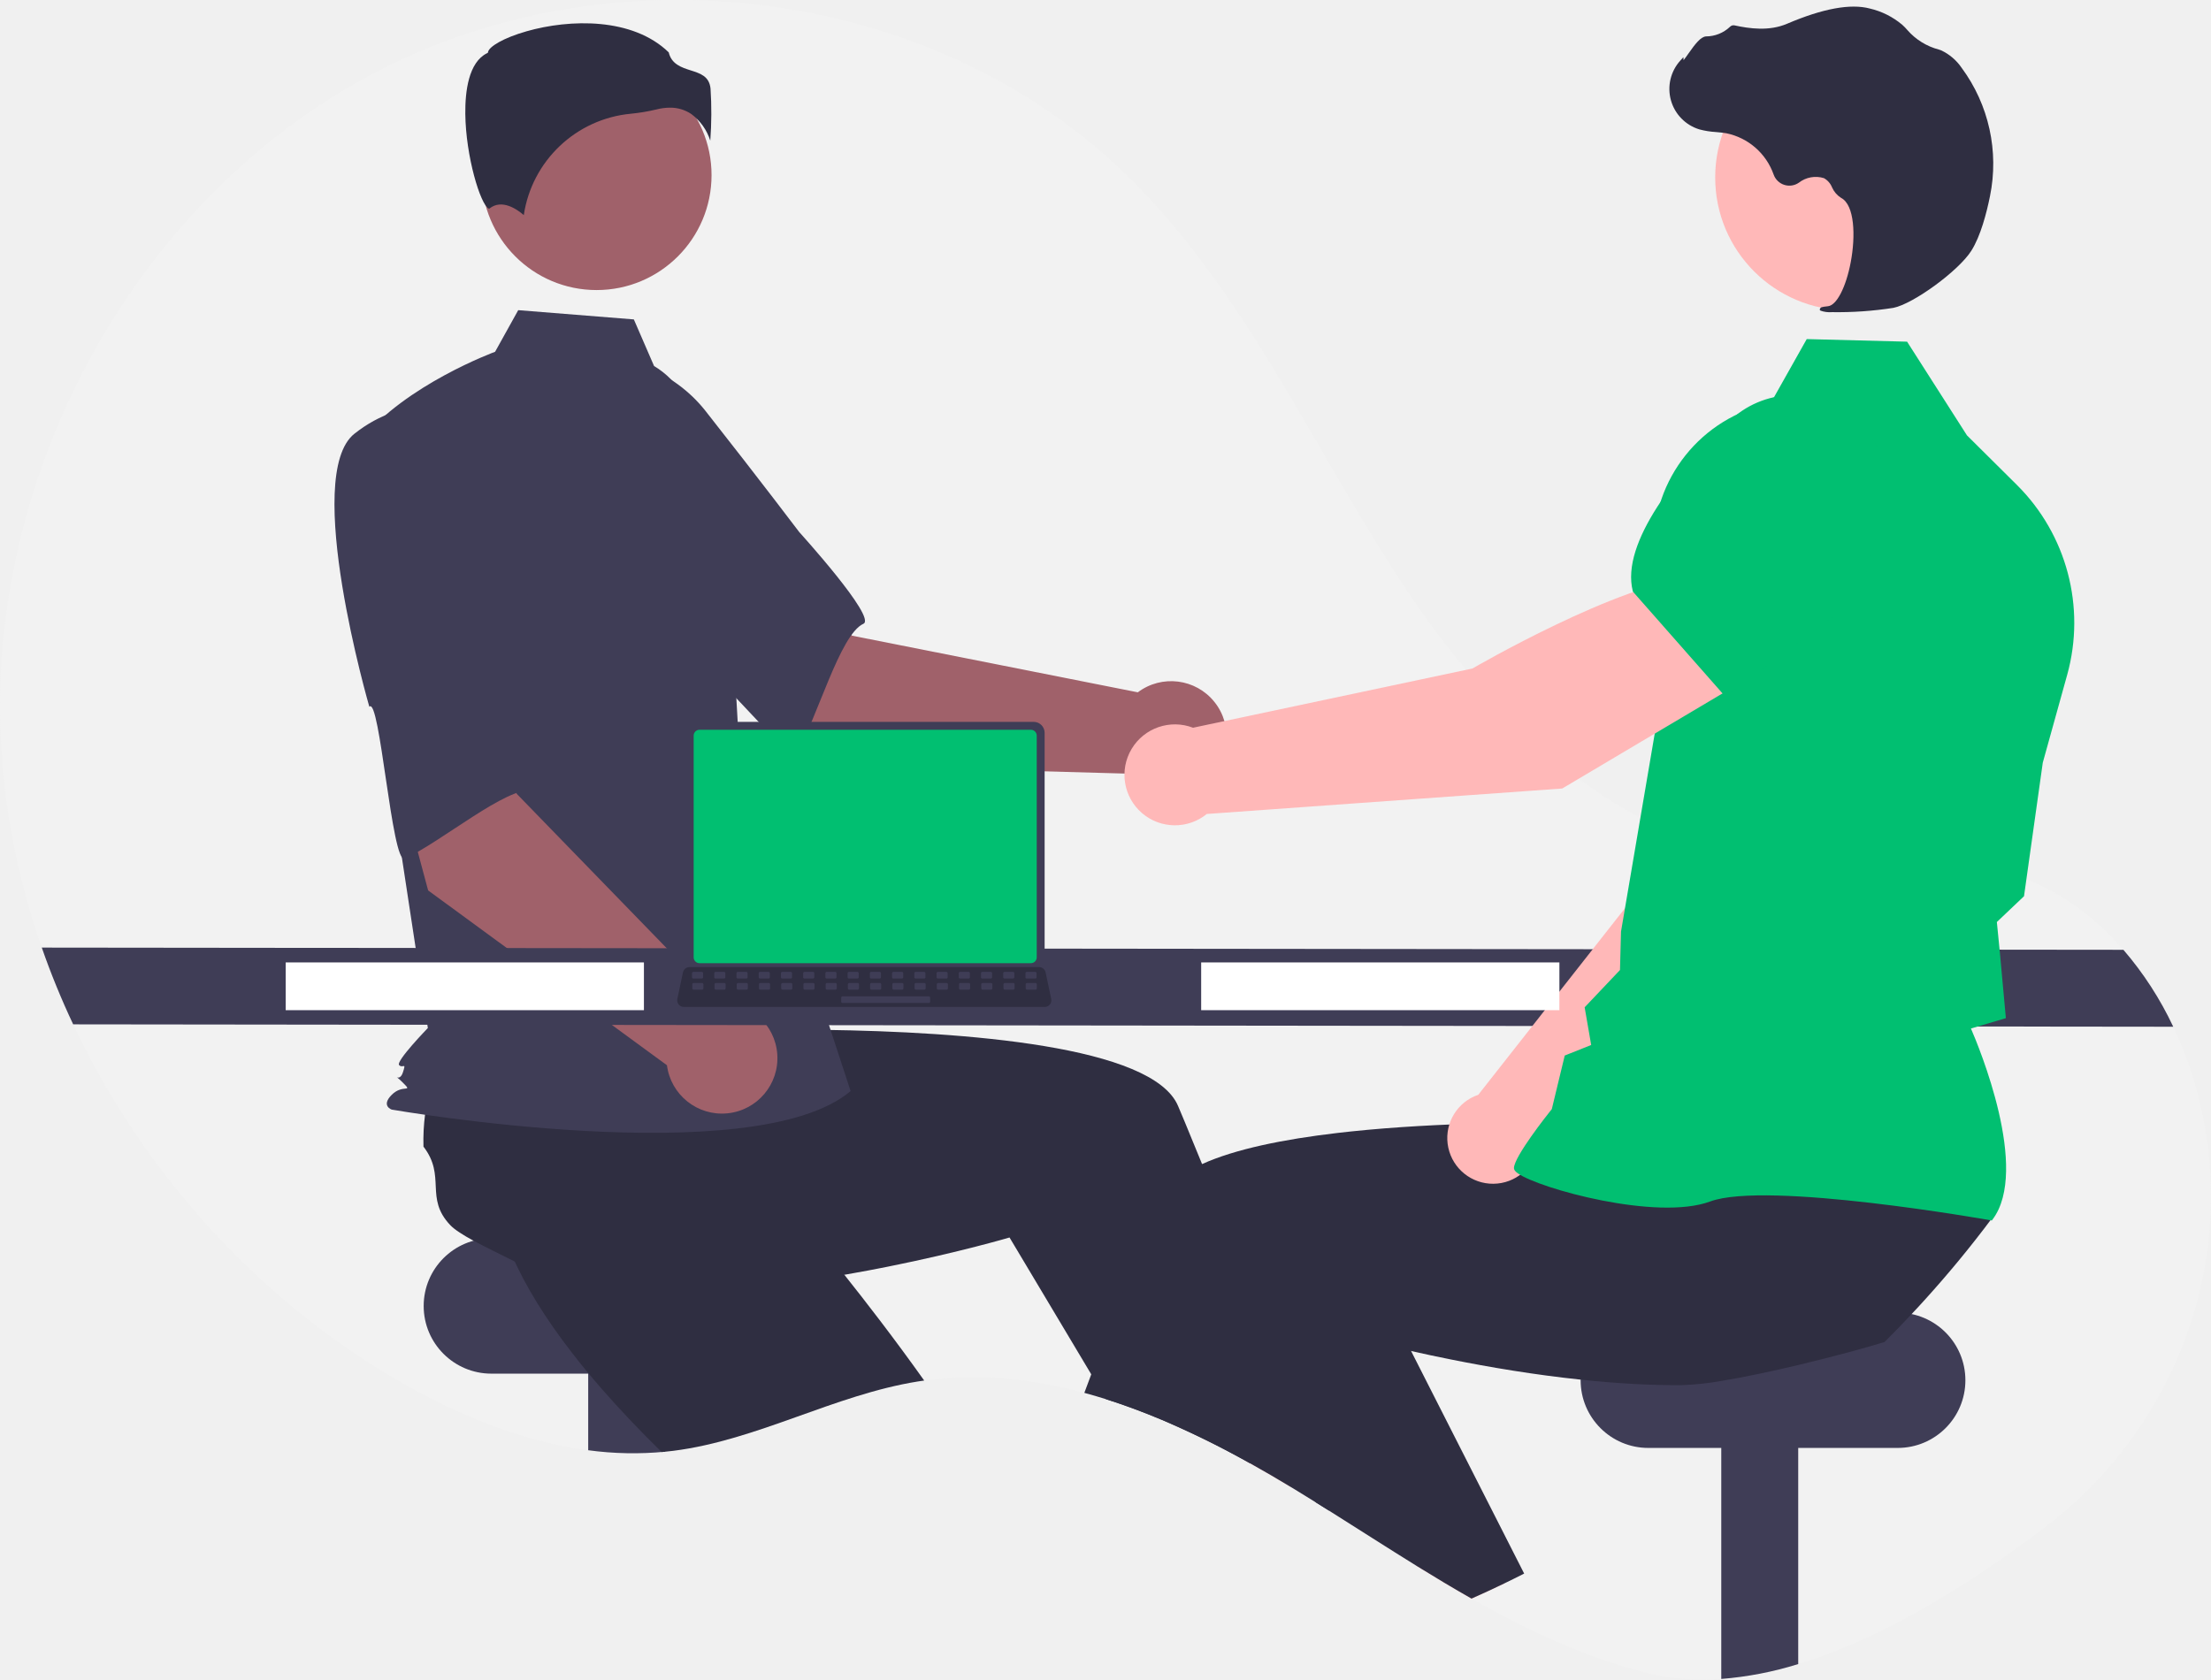
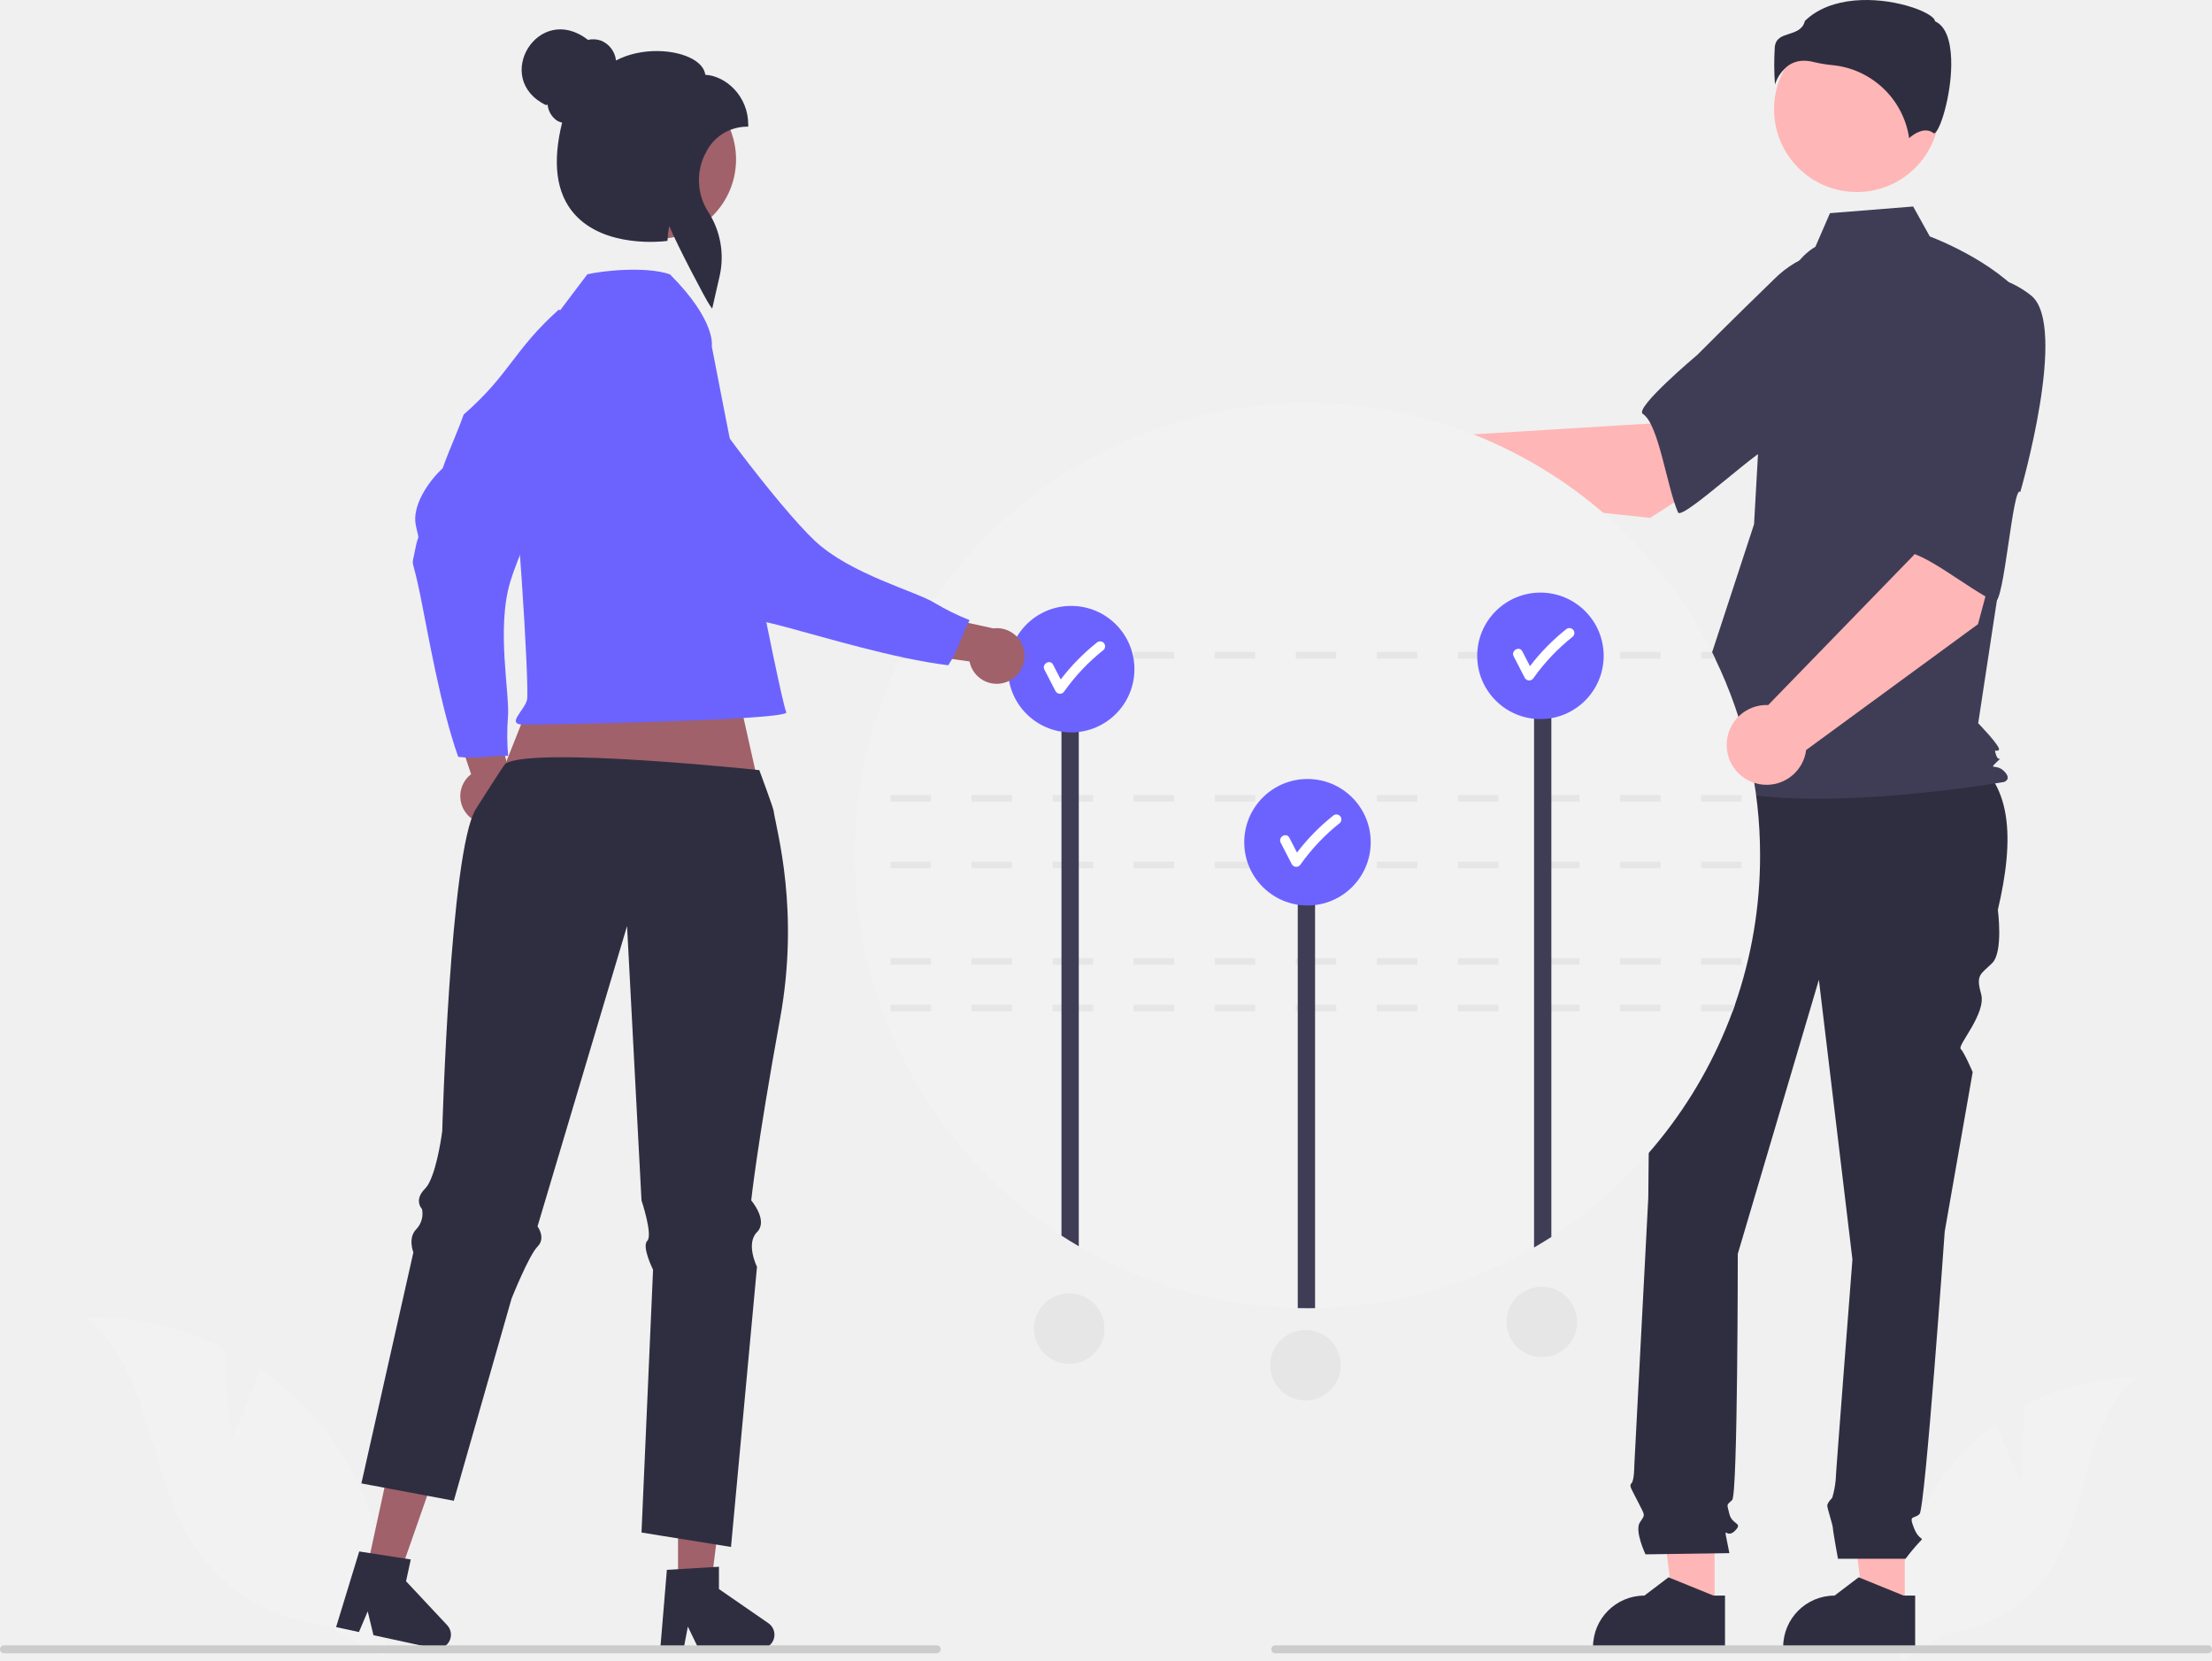
- <svg xmlns="http://www.w3.org/2000/svg" data-name="Layer 1" width="833.222" height="633.11" viewBox="0 0 833.222 633.11">
-   <path d="M954.314,708.907c-27.3,20.79-60.56,41.85-93.26,51.78a132.151,132.151,0,0,1-29,5.61,87.682,87.682,0,0,1-27.45-2.13c-23.6-5.87-45.49-16.15-66.67-28.16-6.92-3.93-13.76-8.04-20.56-12.24-11.1-6.86-22.09-13.96-33.11-20.89-1.65-1.05-3.29-2.08-4.94-3.1h-.01q-3.99-2.505-8-4.94c-.47-.29-.94-.57-1.42-.86q-7.575-4.59-15.41-8.97c-.64-.35-1.28-.71-1.92-1.06a337.758,337.758,0,0,0-31.12-15.23c-6.98-2.94-14.05-5.59-21.19-7.85h-.01c-2.73-.86-5.47-1.67-8.22-2.41a172.032,172.032,0,0,0-25.14-4.92,137.461,137.461,0,0,0-35.21.28c-.79.11-1.57.22-2.36.35-31.6,5.06-60.44,22.12-92.18,26.14-1.03.13-2.05.25-3.08.34-.44.04-.88.09-1.32.12a126.185,126.185,0,0,1-27.68-.68c-25.63-3.38-50.59-13.87-73.06-27.09-52.53-30.91-95.13-78.42-121.03-133.44a297.454,297.454,0,0,1-11.83-28.93,278.47,278.47,0,0,1-15.67-84.85c-2.43-100.36,54.6-201.05,144.14-246.44,89.55-45.39,207.35-30.38,279.57,39.35,43.81,42.3,69.16,99.62,102.13,150.83,32.97,51.2,79.83,100.11,140.27,107.57,30.79,3.8,63.01-3.55,92.52,6.01,16.34,5.3,30.28,15.44,41.51,28.36a127.185,127.185,0,0,1,18.78,29,141.927,141.927,0,0,1,8.73,23.54c.41,1.49.79,2.98,1.16,4.47C1026.974,608.507,1003.484,671.447,954.314,708.907Z" transform="translate(-183.3889 -133.445)" fill="#f2f2f2" />
-   <rect x="159.665" y="466.772" width="145" height="51" rx="25.5" fill="#3f3d56" />
-   <path d="M434.054,638.217v42.43a125.553,125.553,0,0,1-29-.56v-41.87Z" transform="translate(-183.3889 -133.445)" fill="#3f3d56" />
-   <path d="M531.674,653.817c-.79.11-1.57.22-2.36.35-31.6,5.06-60.44,22.12-92.18,26.14-1.03.13-2.05.25-3.08.34-.44.04-.88.09-1.32.12-7.75-7.59-15.5-15.67-22.78-24.04-3.95-4.53-7.77-9.15-11.36-13.83-9.32-12.08-17.22-24.5-22.44-36.7.53-5.85-3.11-19.38-4.85-29.74l-.01-.01c-.74-4.35-1.14-8.13-.77-10.56,2.12-14.02,13.57-12.41,17.09-26.15a77.5,77.5,0,0,1,10.11-7.11c.59-.35,1.19-.7,1.81-1.05l38.2-26.4,14.6,14.32,22.22,21.8,24.08,23.61-20.44,20.65s17.08,19.69,37.05,45.94C520.604,638.547,526.174,646.077,531.674,653.817Z" transform="translate(-183.3889 -133.445)" fill="#2f2e41" />
-   <path d="M861.054,638.217v122.47a132.151,132.151,0,0,1-29,5.61v-128.08Z" transform="translate(-183.3889 -133.445)" fill="#3f3d56" />
-   <rect x="595.665" y="494.772" width="145" height="51" rx="25.5" fill="#3f3d56" />
-   <path d="M669.894,693.977q-7.575-4.59-15.41-8.97c-.64-.35-1.28-.71-1.92-1.06l3.44-1.47,9.28-3.99.09-.04.1.34Z" transform="translate(-183.3889 -133.445)" fill="#ffb6b6" />
-   <path d="M684.264,702.877c-1.65-1.05-3.29-2.08-4.94-3.1h-.01q-3.99-2.505-8-4.94c-.47-.29-.94-.57-1.42-.86q-7.575-4.59-15.41-8.97c-.64-.35-1.28-.71-1.92-1.06a337.758,337.758,0,0,0-31.12-15.23c-6.98-2.94-14.05-5.59-21.19-7.85h-.01l-5.61-9.39-25.25-42.29-5.55-9.29s-18.93,5.6-45.72,10.97c-9.75,1.96-20.53,3.88-31.84,5.5-12.09,1.72-24.77,3.09-37.37,3.75-6.01.32-12,.48-17.9.43-15.25-.1-29.9-1.53-42.73-4.93-4.28-4.02-17.18-9.49-26.42-14.5h-.01c-3.88-2.1-7.1-4.11-8.79-5.9-9.74-10.3-1.42-18.33-10.08-29.57a78.018,78.018,0,0,1,.63-12.34c.09-.68.18-1.37.29-2.07l2.73-46.36,20.28-2.68,30.86-4.08,33.43-4.42,3.68,28.82s26.03-1.32,59.01-.88c52.97.72,123.85,6,133.45,28.66.9,2.13,1.8,4.28,2.7,6.43q3.21,7.71,6.36,15.5c7.61,18.8,14.87,37.78,21.5,55.72,4.12,11.16,8,21.92,11.57,31.99,2.87,8.1,5.53,15.76,7.96,22.81,2.22,6.44,4.23,12.37,6.02,17.69C683.724,701.267,683.994,702.087,684.264,702.877Z" transform="translate(-183.3889 -133.445)" fill="#2f2e41" />
-   <path d="M497.708,421.99l-64.055-54.401,41.675-42.177,29.075,47.623,107.774,21.367a20.9,20.9,0,1,1-2.97,30.678Z" transform="translate(-183.3889 -133.445)" fill="#a0616a" />
-   <path d="M377.042,296.092c-7.403,24.083,63.1,81.52,63.1,81.52.783-5.782,40.756,44.073,43.475,39.558,7.729-12.832,16.234-44.552,25.157-48.606,5.103-2.318-24.171-34.543-24.171-34.543s-14.933-19.756-34.649-44.794a53.412,53.412,0,0,0-47.084-20.961S384.445,272.009,377.042,296.092Z" transform="translate(-183.3889 -133.445)" fill="#3f3d56" />
-   <circle cx="224.825" cy="66.009" r="43.324" fill="#a0616a" />
-   <path d="M429.876,271.412c9.334,5.549,14.917,15.744,18.122,26.119a247.516,247.516,0,0,1,10.636,59.137l3.385,60.089,41.926,127.947c-36.336,30.746-172.919,6.988-172.919,6.988s-4.193-1.397,0-5.59,8.274-.478,4.082-4.671-1.302.478.095-3.715,0-1.397-1.398-2.795,10.819-13.976,10.819-13.976L333.445,447.503,319.47,299.363c16.771-20.963,50.498-33.321,50.498-33.321l8.715-15.687,43.574,3.486Z" transform="translate(-183.3889 -133.445)" fill="#3f3d56" />
-   <path d="M443.928,176.437a20.078,20.078,0,0,1,7.133,10.02,141.018,141.018,0,0,0,.093-19.659c-.511-4.601-3.75-5.636-7.5-6.835-3.387-1.083-7.218-2.307-8.248-6.774-13.619-13.248-37.326-12.58-53.55-7.959-8.928,2.543-14.065,5.81-14.524,7.724l-.095.394-.363.181c-6.882,3.441-8.221,14.306-8.133,22.815.168,16.031,5.703,34.239,8.821,35.718.165.078.207.048.278-.012h0c4.695-3.752,10.424.285,12.941,2.48a45.059,45.059,0,0,1,40.346-38.219,70.703,70.703,0,0,0,9.724-1.631,20.472,20.472,0,0,1,4.968-.652A14.137,14.137,0,0,1,443.928,176.437Z" transform="translate(-183.3889 -133.445)" fill="#2f2e41" />
-   <path d="M389.338,487.262,376.085,480.475a3.632,3.632,0,0,1,3.276-6.397l13.253,6.787a3.632,3.632,0,0,1-3.276,6.397Z" transform="translate(-183.3889 -133.445)" fill="#01bf71" />
-   <path d="M344.735,469.078l-21.801-81.162,58.259-11.028-3.133,55.709,76.547,78.818A20.9,20.9,0,1,1,434.732,534.973Z" transform="translate(-183.3889 -133.445)" fill="#a0616a" />
-   <path d="M316.972,296.916c-19.775,15.612,5.606,102.935,5.606,102.935,3.93-4.313,8.496,59.425,13.299,57.255,13.651-6.168,38.673-27.438,48.319-25.704,5.516.992-.263-42.159-.263-42.159s-1.063-24.742-3.061-56.548a53.412,53.412,0,0,0-26.836-44.001S336.747,281.305,316.972,296.916Z" transform="translate(-183.3889 -133.445)" fill="#3f3d56" />
-   <path d="M1002.384,520.457l-791.42-.9a297.454,297.454,0,0,1-11.83-28.93l784.47.83A127.185,127.185,0,0,1,1002.384,520.457Z" transform="translate(-183.3889 -133.445)" fill="#3f3d56" />
-   <path d="M750.314,730.277q-6.135,2.97-12.38,5.73c-6.92-3.93-13.76-8.04-20.56-12.24l25.22-11.08Z" transform="translate(-183.3889 -133.445)" fill="#ffb6b6" />
-   <path d="M934.194,592.477q-6.15,8.25-12.69,16.17-6.03,7.305-12.38,14.33c-1.75,1.94-3.52,3.87-5.33,5.78q-4.995,5.355-10.21,10.53c-6.26,1.97-18.94,5.44-32.53,8.68-9.89,2.35-20.26,4.58-29,6a104.486,104.486,0,0,1-14.81,1.58c-5.9.05-11.89-.11-17.9-.43-6.78-.36-13.57-.92-20.28-1.64-17.45-1.83-34.35-4.68-48.93-7.61-5.34-1.06-10.36-2.14-14.98-3.19-8.75-1.97-16.07-3.81-21.37-5.21-5.97-1.56-9.37-2.57-9.37-2.57l-14.95,25.04-7.76,12.99-5.7,9.55-1.52,2.53c-.64-.35-1.28-.71-1.92-1.06a337.758,337.758,0,0,0-31.12-15.23c-6.98-2.94-14.05-5.59-21.19-7.85h-.01c-2.73-.86-5.47-1.67-8.22-2.41q1.29-3.465,2.61-6.98,2.46-6.555,5.02-13.23c3.69-9.64,7.51-19.42,11.44-29.15,3.22-7.99,6.5-15.95,9.82-23.8,1.53-3.62,4.64-6.8,8.99-9.59a52.323,52.323,0,0,1,6.49-3.48c12.45-5.67,30.79-9.36,51-11.73,1.67-.19,3.35-.38,5.04-.56,16.73-1.76,34.48-2.67,51.08-3.09,8.31-.21,16.33-.29,23.79-.3q3.615,0,7.03.02h.01c6.15.03,11.81.12,16.79.22.97.02,1.91.05,2.83.07h.01c.62.01,1.23.03,1.83.04,10.89.28,17.57.62,17.57.62l2.59-20.32.53-4.1.5-3.9v-.01l.06-.49.41-.01,7.2-.14,60.52-1.18,33.06-.65-5.24,22.46-8.65,37.06C905.234,592.097,934.494,587.507,934.194,592.477Z" transform="translate(-183.3889 -133.445)" fill="#2f2e41" />
-   <path d="M757.774,726.577c-2.47,1.26-4.96,2.5-7.46,3.7q-6.135,2.97-12.38,5.73c-6.92-3.93-13.76-8.04-20.56-12.24-11.1-6.86-22.09-13.96-33.11-20.89-1.65-1.05-3.29-2.08-4.94-3.1h-.01c-4.54-6.74-9.17-13.76-13.84-20.99-.07-.1-.13-.2-.19-.3q-1.8-2.76-3.58-5.56c-7.47-11.7-14.98-23.9-22.27-36.36l18.46-8.62,34.32-16.02,5.92-2.76,17.02,33.51,15.18,29.89,3.38,6.65Z" transform="translate(-183.3889 -133.445)" fill="#2f2e41" />
-   <path d="M762.946,565.695l87.501-84.384,24.252-68.67L838.926,397.086c-18.375,17.601-38.237,72.424-38.237,72.424L740.477,546.115c-.469.161-.937.331-1.399.535a17.231,17.231,0,1,0,23.869,19.045Z" transform="translate(-183.3889 -133.445)" fill="#ffb8b8" />
-   <path d="M828.86,404.753l45.375,14.405.171-.028c16.889-2.829,30.903-30.412,39.684-53.054a31.596,31.596,0,0,0-16.087-40.025h0a31.666,31.666,0,0,0-33.165,4.184l-23.301,19.039Z" transform="translate(-183.3889 -133.445)" fill="#01bf71" />
-   <path d="M934.012,593.49l.265-.352c14.157-18.776-5.206-65.273-8.133-72.017l13.164-3.899-2.294-25.064-1.105-11.176L946.143,471.262l.034-.248,7.039-50.092,9.21-33.154A73.285,73.285,0,0,0,943.465,316.233L924.638,297.54l-22.556-35.306-37.819-.976-13.6,24.159a55.141,55.141,0,0,0-44.103,55.179l1.28,64.316L794.269,484.598l-.381,14.475-13.319,14.055,2.462,14.21-9.963,3.969-4.875,20.191c-1.862,2.33-14.156,17.87-14.268,22.202-.017.65.447,1.292,1.459,2.016,7.958,5.694,52.437,18.031,72.456,10.614,21.323-7.894,104.895,6.932,105.737,7.083Z" transform="translate(-183.3889 -133.445)" fill="#01bf71" />
-   <circle cx="696.48" cy="66.885" r="50.104" fill="#ffb8b8" />
-   <path d="M873.756,251.104a136.267,136.267,0,0,0,23.181-1.62c7.599-1.545,24.599-14.003,29.339-21.5h0c3.521-5.57,5.772-14.268,7.042-20.583a60.914,60.914,0,0,0-10.654-48.358,19.245,19.245,0,0,0-7.773-6.634c-.278-.109-.565-.205-.855-.288a23.745,23.745,0,0,1-11.812-7.309,19.586,19.586,0,0,0-1.964-2.021,29.248,29.248,0,0,0-12.203-6.127c-7.254-1.941-17.752-.014-31.202,5.733-6.757,2.888-14.147,1.843-19.832.609a1.86,1.86,0,0,0-1.751.6,13.132,13.132,0,0,1-8.925,3.558c-2.032.089-4.164,2.903-6.741,6.572-.585.833-1.267,1.805-1.759,2.396l-.066-1.136-1.149,1.267a15.935,15.935,0,0,0,7.194,25.961,31.076,31.076,0,0,0,6.25.996c1.279.115,2.602.234,3.87.454a24.025,24.025,0,0,1,17.853,15.59,6.283,6.283,0,0,0,9.483,3.05,10.381,10.381,0,0,1,9.459-1.722,6.891,6.891,0,0,1,3.046,3.455,8.98,8.98,0,0,0,3.408,3.976c5.15,2.655,5.505,14.417,3.655,24.222-1.783,9.451-5.307,16.288-8.57,16.626-2.512.26-2.799.438-2.981.883l-.162.398.282.372A10.261,10.261,0,0,0,873.756,251.104Z" transform="translate(-183.3889 -133.445)" fill="#2f2e41" />
-   <path d="M841.302,389.605l-19.319-38.516c-28.041,1.915-83.695,34.337-83.695,34.337L632.99,407.752a19.023,19.023,0,1,0,5.186,32.508L772.123,430.659Z" transform="translate(-183.3889 -133.445)" fill="#ffb8b8" />
-   <path d="M833.51,395.929l50.454-37.495,8.887-32.027a34.982,34.982,0,0,0-10.521-35.394h0a34.899,34.899,0,0,0-47.624,1.537c-18.987,18.951-40.642,45.39-35.99,63.723l.047.186Z" transform="translate(-183.3889 -133.445)" fill="#01bf71" />
-   <rect x="452.665" y="362.772" width="135" height="18" fill="#fff" />
-   <rect x="107.665" y="362.772" width="135" height="18" fill="#fff" />
-   <path d="M441.818,409.655v85.704a4.122,4.122,0,0,0,4.119,4.119H572.941a4.122,4.122,0,0,0,4.119-4.119v-85.704a4.124,4.124,0,0,0-4.119-4.115H445.937A4.124,4.124,0,0,0,441.818,409.655Z" transform="translate(-183.3889 -133.445)" fill="#3f3d56" />
-   <path d="M444.797,410.722v83.58a2.205,2.205,0,0,0,2.201,2.201H571.884a2.205,2.205,0,0,0,2.201-2.201V410.722a2.206,2.206,0,0,0-2.201-2.206H446.999A2.206,2.206,0,0,0,444.797,410.722Z" transform="translate(-183.3889 -133.445)" fill="#01bf71" />
-   <path d="M439.161,512.074a2.47,2.47,0,0,0,1.943.93h135.992A2.502,2.502,0,0,0,579.543,509.988l-2.111-10.027a2.507,2.507,0,0,0-1.558-1.818,2.425,2.425,0,0,0-.888-.168H443.208a2.425,2.425,0,0,0-.888.168,2.507,2.507,0,0,0-1.558,1.818l-2.111,10.027A2.5,2.5,0,0,0,439.161,512.074Z" transform="translate(-183.3889 -133.445)" fill="#2f2e41" />
-   <rect x="569.832" y="499.781" width="4.188" height="2.513" rx="0.488" transform="translate(960.4626 868.6308) rotate(-180)" fill="#3f3d56" />
-   <rect x="561.455" y="499.781" width="4.188" height="2.513" rx="0.488" transform="translate(943.7086 868.6308) rotate(-180)" fill="#3f3d56" />
-   <rect x="553.078" y="499.781" width="4.188" height="2.513" rx="0.488" transform="translate(926.9547 868.6308) rotate(-180)" fill="#3f3d56" />
-   <rect x="544.701" y="499.781" width="4.188" height="2.513" rx="0.488" transform="translate(910.2007 868.6308) rotate(-180)" fill="#3f3d56" />
-   <rect x="536.324" y="499.781" width="4.188" height="2.513" rx="0.488" transform="translate(893.4467 868.6308) rotate(-180)" fill="#3f3d56" />
-   <rect x="527.947" y="499.781" width="4.188" height="2.513" rx="0.488" transform="translate(876.6928 868.6308) rotate(-180)" fill="#3f3d56" />
-   <rect x="519.57" y="499.781" width="4.188" height="2.513" rx="0.488" transform="translate(859.9388 868.6308) rotate(-180)" fill="#3f3d56" />
-   <rect x="511.193" y="499.781" width="4.188" height="2.513" rx="0.488" transform="translate(843.1848 868.6308) rotate(-180)" fill="#3f3d56" />
-   <rect x="502.816" y="499.781" width="4.188" height="2.513" rx="0.488" transform="translate(826.4309 868.6308) rotate(-180)" fill="#3f3d56" />
-   <rect x="494.439" y="499.781" width="4.188" height="2.513" rx="0.488" transform="translate(809.6769 868.6308) rotate(-180)" fill="#3f3d56" />
-   <rect x="486.062" y="499.781" width="4.188" height="2.513" rx="0.488" transform="translate(792.9229 868.6308) rotate(-180)" fill="#3f3d56" />
-   <rect x="477.685" y="499.781" width="4.188" height="2.513" rx="0.488" transform="translate(776.169 868.6308) rotate(-180)" fill="#3f3d56" />
-   <rect x="469.308" y="499.781" width="4.188" height="2.513" rx="0.488" transform="translate(759.415 868.6308) rotate(-180)" fill="#3f3d56" />
-   <rect x="460.931" y="499.781" width="4.188" height="2.513" rx="0.488" transform="translate(742.6611 868.6308) rotate(-180)" fill="#3f3d56" />
-   <rect x="452.554" y="499.781" width="4.188" height="2.513" rx="0.488" transform="translate(725.9071 868.6308) rotate(-180)" fill="#3f3d56" />
-   <rect x="444.177" y="499.781" width="4.188" height="2.513" rx="0.488" transform="translate(709.1531 868.6308) rotate(-180)" fill="#3f3d56" />
-   <rect x="569.931" y="503.97" width="4.188" height="2.513" rx="0.488" transform="translate(960.6605 877.0078) rotate(-180)" fill="#3f3d56" />
-   <rect x="561.554" y="503.97" width="4.188" height="2.513" rx="0.488" transform="translate(943.9066 877.0078) rotate(-180)" fill="#3f3d56" />
-   <rect x="553.177" y="503.97" width="4.188" height="2.513" rx="0.488" transform="translate(927.1526 877.0078) rotate(-180)" fill="#3f3d56" />
-   <rect x="544.8" y="503.97" width="4.188" height="2.513" rx="0.488" transform="translate(910.3987 877.0078) rotate(-180)" fill="#3f3d56" />
-   <rect x="536.423" y="503.97" width="4.188" height="2.513" rx="0.488" transform="translate(893.6447 877.0078) rotate(-180)" fill="#3f3d56" />
-   <rect x="528.046" y="503.97" width="4.188" height="2.513" rx="0.488" transform="translate(876.8907 877.0078) rotate(-180)" fill="#3f3d56" />
-   <rect x="519.669" y="503.97" width="4.188" height="2.513" rx="0.488" transform="translate(860.1368 877.0078) rotate(-180)" fill="#3f3d56" />
-   <rect x="511.292" y="503.97" width="4.188" height="2.513" rx="0.488" transform="translate(843.3828 877.0078) rotate(-180)" fill="#3f3d56" />
-   <rect x="502.915" y="503.97" width="4.188" height="2.513" rx="0.488" transform="translate(826.6288 877.0078) rotate(-180)" fill="#3f3d56" />
-   <rect x="494.538" y="503.97" width="4.188" height="2.513" rx="0.488" transform="translate(809.8749 877.0078) rotate(-180)" fill="#3f3d56" />
-   <rect x="486.161" y="503.97" width="4.188" height="2.513" rx="0.488" transform="translate(793.1209 877.0078) rotate(-180)" fill="#3f3d56" />
-   <rect x="477.784" y="503.97" width="4.188" height="2.513" rx="0.488" transform="translate(776.3669 877.0078) rotate(-180)" fill="#3f3d56" />
-   <rect x="469.407" y="503.97" width="4.188" height="2.513" rx="0.488" transform="translate(759.613 877.0078) rotate(-180)" fill="#3f3d56" />
-   <rect x="461.03" y="503.97" width="4.188" height="2.513" rx="0.488" transform="translate(742.859 877.0078) rotate(-180)" fill="#3f3d56" />
-   <rect x="452.653" y="503.97" width="4.188" height="2.513" rx="0.488" transform="translate(726.1051 877.0078) rotate(-180)" fill="#3f3d56" />
-   <rect x="444.276" y="503.97" width="4.188" height="2.513" rx="0.488" transform="translate(709.3511 877.0078) rotate(-180)" fill="#3f3d56" />
-   <rect x="500.402" y="508.996" width="33.508" height="2.513" rx="0.488" transform="translate(850.9221 887.0602) rotate(-180)" fill="#3f3d56" />
+ <svg xmlns="http://www.w3.org/2000/svg" data-name="Layer 1" width="664.67" height="498.947" viewBox="0 0 664.67 498.947">
+   <path d="M875.004,645.309l.998-22.434a72.455,72.455,0,0,1,33.796-8.555c-16.231,13.27-14.203,38.851-25.208,56.697a43.582,43.582,0,0,1-31.959,20.14l-13.583,8.316a73.03,73.03,0,0,1,15.393-59.179,70.542,70.542,0,0,1,12.964-12.046C870.658,636.826,875.004,645.309,875.004,645.309Z" transform="translate(-267.665 -200.5267)" fill="#f2f2f2" />
+   <path d="M408.677,445.865a8.311,8.311,0,0,1,.543-12.733l-9.306-28.031,14.822,3.982,6.564,26.008a8.356,8.356,0,0,1-12.624,10.773Z" transform="translate(-267.665 -200.5267)" fill="#a0616a" />
+   <path d="M435.541,293.569c2.459,1.41,17.011-2.084,19.853-1.09-1.569,9.572,6.952,5.98-2.301,18.55S425.205,361.287,420.972,375.373s-.043,33.936-.677,40.612a69.277,69.277,0,0,0,.057,11.62c-4.999-.063-9.926.974-15.003.312-5.414-15.321-9.055-37.128-11.527-49.18s-2.562-6.955-1.429-12.982,1.408-1.647.217-7.413,3.626-13.009,8.076-17.139c1.919-5.519,4.399-10.665,6.298-16.127C420.906,312.931,421.821,305.916,435.541,293.569Z" transform="translate(-267.665 -200.5267)" fill="#6c63ff" />
+   <polygon points="572.34 483.401 560.041 483.401 554.19 435.961 572.343 435.961 572.34 483.401" fill="#ffb6b6" />
+   <path d="M843.142,695.85l-39.658-.001v-.502a15.437,15.437,0,0,1,15.436-15.436h.001l7.244-5.496,13.516,5.497,3.462 0Z" transform="translate(-267.665 -200.5267)" fill="#2f2e41" />
+   <polygon points="515.2 483.401 502.901 483.401 497.05 435.961 515.202 435.961 515.2 483.401" fill="#ffb6b6" />
+   <path d="M786.002,695.85l-39.658-.001v-.502a15.437,15.437,0,0,1,15.436-15.436h.001l7.244-5.496,13.516,5.497,3.462 0Z" transform="translate(-267.665 -200.5267)" fill="#2f2e41" />
+   <path d="M777.541,424.569l80,2c15.194,8.252,15.424,26.114,10.446,47.32,0,0,1.681,12.604-1.681,15.966s-5.042,3.361-3.361,9.243-7.199,15.489-6.12,16.568,3.599,6.961,3.599,6.961l-8.403,47.897s-5.882,83.19-7.563,84.87-3.361,0-1.681,4.201,3.361,2.521,1.681,4.201a61.888,61.888,0,0,0-4.201,5.042h-20.316s-1.532-8.403-1.532-9.243-1.681-5.882-1.681-6.722,1.485-2.326,1.485-2.326a27.645,27.645,0,0,0,1.035-5.237c0-1.681,5.042-66.384,5.042-66.384L814.208,494.897l-24.369,82.349s0,72.266-1.681,73.946-1.681.84-.84,4.201,4.201,2.521,1.681,5.042-3.361-1.681-2.521,2.521l.84,4.201-25.209.361s-3.361-7.083-1.681-9.604,1.58-1.833-.471-5.958-2.891-4.966-2.05-5.806.84-5.31.84-5.31l4.201-80.401s.84-84.87.84-87.391a8.382,8.382,0,0,0-.698-3.78v-3.422l3.219-12.125Z" transform="translate(-267.665 -200.5267)" fill="#2f2e41" />
+   <circle cx="557.934" cy="32.839" r="24.856" fill="#ffb6b6" />
+   <path d="M813.17,274.65c-5.355,3.184-8.558,9.033-10.397,14.985a142.008,142.008,0,0,0-6.102,33.929l-1.942,34.475-24.055,73.408c20.847,17.64,99.209,4.009,99.209,4.009s2.405-.802,0-3.207-4.747-.274-2.342-2.68.747.274-.055-2.131,0-.802.802-1.604-6.207-8.018-6.207-8.018l6.415-42.137,8.018-84.993c-9.622-12.027-28.973-19.117-28.973-19.117l-5-9-25,2Z" transform="translate(-267.665 -200.5267)" fill="#3f3d56" />
+   <path d="M809.761,218.778a11.746,11.746,0,0,1,2.85.374,40.565,40.565,0,0,0,5.579.936,25.852,25.852,0,0,1,23.148,21.928c1.444-1.259,4.731-3.576,7.425-1.423h0c.041.034.065.052.16.007,1.789-.849,4.965-11.295,5.061-20.493.051-4.882-.718-11.116-4.666-13.09l-.208-.104-.055-.226c-.264-1.098-3.211-2.973-8.333-4.432-9.309-2.651-22.91-3.035-30.724,4.566-.591,2.562-2.789,3.265-4.732,3.886-2.152.688-4.01,1.282-4.303,3.921a80.91,80.91,0,0,0,.053,11.279,11.519,11.519,0,0,1,4.092-5.749A8.111,8.111,0,0,1,809.761,218.778Z" transform="translate(-267.665 -200.5267)" fill="#2f2e41" />
+   <path d="M763.496,356.121l40.603-26.003-20.451-27.185-20.194,24.84-62.919,3.859a11.991,11.991,0,1,0-.671,17.671Z" transform="translate(-267.665 -200.5267)" fill="#ffb6b6" />
+   <path d="M841.784,293.822c2.357,14.262-42.146,41.495-42.146,41.495-.001-3.347-26.562,21.924-27.761,19.147-3.407-7.89-5.803-26.579-10.564-29.57-2.723-1.711,16.399-17.781,16.399-17.781s10.01-10.084,23.145-22.803a30.644,30.644,0,0,1,28.382-8.296S839.428,279.56,841.784,293.822Z" transform="translate(-267.665 -200.5267)" fill="#3f3d56" />
+   <path d="M796.541,457.569a135.772,135.772,0,0,1-7.56,44.83c-.23.67-.47,1.33-.71,2a136.481,136.481,0,0,1-54.45,67.76c-1.71,1.1-3.44,2.15-5.2,3.17a135.219,135.219,0,0,1-65.8,18.22c-.76.01-1.52.02-2.28.02-.98,0-1.95-.01-2.92-.03a135.362,135.362,0,0,1-65.8-18.58q-2.64-1.545-5.2-3.21a136.127,136.127,0,0,1-48.57-173.35c.32-.67.65-1.33.99-2a136.054,136.054,0,0,1,243,0c.34.67.67,1.33.99,2A135.416,135.416,0,0,1,796.541,457.569Z" transform="translate(-267.665 -200.5267)" fill="#f2f2f2" style="isolation:isolate" />
+   <path d="M754.461,502.399v2h12.18v-2Zm-24.36,0v2h12.18v-2Zm-24.36,0v2h12.18v-2Zm-24.36,0v2h12.18v-2Zm-24.36,0v2h12.18v-2Zm-24.36,0v2h12.18v-2Zm-24.36,0v2h12.18v-2Zm-24.35,0v2h12.17v-2Zm-24.36,0v2h12.18v-2Zm-24.36,0v2h12.18v-2Zm253.75,0h-10.16v2h9.45Z" transform="translate(-267.665 -200.5267)" fill="#e6e6e6" />
+   <path d="M778.821,488.399v2h12.18v-2Zm-24.36,0v2h12.18v-2Zm-24.36,0v2h12.18v-2Zm-24.36,0v2h12.18v-2Zm-24.36,0v2h12.18v-2Zm-24.36,0v2h12.18v-2Zm-24.36,0v2h12.18v-2Zm-24.36,0v2h12.18v-2Zm-24.35,0v2h12.17v-2Zm-24.36,0v2h12.18v-2Zm-24.36,0v2h12.18v-2Z" transform="translate(-267.665 -200.5267)" fill="#e6e6e6" />
+   <path d="M778.821,459.399v2h12.18v-2Zm-24.36,0v2h12.18v-2Zm-24.36,0v2h12.18v-2Zm-24.36,0v2h12.18v-2Zm-24.36,0v2h12.18v-2Zm-24.36,0v2h12.18v-2Zm-24.36,0v2h12.18v-2Zm-24.36,0v2h12.18v-2Zm-24.35,0v2h12.17v-2Zm-24.36,0v2h12.18v-2Zm-24.36,0v2h12.18v-2Z" transform="translate(-267.665 -200.5267)" fill="#e6e6e6" />
+   <path d="M778.821,439.399v2h12.18v-2Zm-24.36,0v2h12.18v-2Zm-24.36,0v2h12.18v-2Zm-24.36,0v2h12.18v-2Zm-24.36,0v2h12.18v-2Zm-24.36,0v2h12.18v-2Zm-24.36,0v2h12.18v-2Zm-24.36,0v2h12.18v-2Zm-24.35,0v2h12.17v-2Zm-24.36,0v2h12.18v-2Zm-24.36,0v2h12.18v-2Z" transform="translate(-267.665 -200.5267)" fill="#e6e6e6" />
+   <path d="M782.041,396.399h-3.22v2h4.21C782.711,397.729,782.381,397.069,782.041,396.399Zm-27.58,0v2h12.18v-2Zm-24.36,0v2h12.18v-2Zm-24.36,0v2h12.18v-2Zm-24.36,0v2h12.18v-2Zm-24.36,0v2h12.18v-2Zm-24.36,0v2h12.18v-2Zm-24.36,0v2h12.18v-2Zm-24.35,0v2h12.17v-2Zm-24.36,0v2h12.18v-2Zm-20.55,0c-.34.67-.67,1.33-.99,2h9.36v-2Z" transform="translate(-267.665 -200.5267)" fill="#e6e6e6" />
+   <path d="M733.821,403.139v169.02c-1.71,1.1-3.44,2.15-5.2,3.17v-172.19Z" transform="translate(-267.665 -200.5267)" fill="#3f3d56" />
+   <path d="M662.821,459.139v134.41c-.76.01-1.52.02-2.28.02-.98,0-1.95-.01-2.92-.03v-134.4Z" transform="translate(-267.665 -200.5267)" fill="#3f3d56" />
+   <path d="M591.821,403.139v171.82q-2.64-1.545-5.2-3.21v-168.61Z" transform="translate(-267.665 -200.5267)" fill="#3f3d56" />
+   <path d="M337.019,633.188,335.035,605.599a89.244,89.244,0,0,0-41.899-9.396c20.432,15.793,18.795,47.358,32.945,68.96A53.681,53.681,0,0,0,366.109,688.884L383.113,698.667a89.952,89.952,0,0,0-20.944-72.346,86.888,86.888,0,0,0-16.368-14.395C342.084,622.597,337.019,633.188,337.019,633.188Z" transform="translate(-267.665 -200.5267)" fill="#f2f2f2" />
+   <circle cx="462.876" cy="197.043" r="19" fill="#6c63ff" />
+   <path d="M740.295,389.651a1.537,1.537,0,0,0-2.121,0,62.934,62.934,0,0,0-10.782,11.013q-1.152-2.23-2.305-4.459c-.887-1.716-3.476-.2-2.59,1.514q1.685,3.261,3.371,6.522a1.518,1.518,0,0,0,2.59,0,60.749,60.749,0,0,1,11.837-12.469A1.509,1.509,0,0,0,740.295,389.651Z" transform="translate(-267.665 -200.5267)" fill="#fff" />
+   <circle cx="392.876" cy="253.043" r="19" fill="#6c63ff" />
+   <path d="M670.295,445.651a1.537,1.537,0,0,0-2.121,0,62.934,62.934,0,0,0-10.782,11.013q-1.152-2.23-2.305-4.459c-.887-1.716-3.476-.2-2.59,1.514q1.685,3.261,3.371,6.522a1.518,1.518,0,0,0,2.59,0,60.749,60.749,0,0,1,11.837-12.469A1.509,1.509,0,0,0,670.295,445.651Z" transform="translate(-267.665 -200.5267)" fill="#fff" />
+   <circle cx="321.876" cy="201.043" r="19" fill="#6c63ff" />
+   <path d="M599.295,393.651a1.537,1.537,0,0,0-2.121,0,62.934,62.934,0,0,0-10.782,11.013q-1.152-2.23-2.305-4.459c-.887-1.716-3.476-.2-2.59,1.514q1.685,3.261,3.371,6.522a1.518,1.518,0,0,0,2.59,0,60.749,60.749,0,0,1,11.837-12.469A1.509,1.509,0,0,0,599.295,393.651Z" transform="translate(-267.665 -200.5267)" fill="#fff" />
+   <path d="M862.019,388.058l12.508-46.565L841.102,335.165l1.797,31.962-43.918,45.221a11.991,11.991,0,1,0,11.403,13.516Z" transform="translate(-267.665 -200.5267)" fill="#ffb6b6" />
+   <path d="M877.947,289.283c11.346,8.957-3.217,59.057-3.217,59.057-2.255-2.474-4.875,34.094-7.63,32.849-7.832-3.539-22.188-15.742-27.722-14.747-3.165.569.151-24.188.151-24.188s.61-14.195,1.756-32.444a30.644,30.644,0,0,1,15.397-25.245S866.601,280.326,877.947,289.283Z" transform="translate(-267.665 -200.5267)" fill="#3f3d56" />
+   <polygon points="218.409 193.301 232.16 254.667 144.042 249.186 168.004 188.918 218.409 193.301" fill="#a0616a" />
+   <polygon points="203.736 476.529 213.634 476.528 218.343 438.349 203.734 438.349 203.736 476.529" fill="#a0616a" />
+   <path d="M468.049,672.173l15.647-.934v6.704l14.876,10.274a4.188,4.188,0,0,1-2.38,7.634h-18.629l-3.211-6.631-1.254,6.631h-7.024Z" transform="translate(-267.665 -200.5267)" fill="#2f2e41" />
+   <polygon points="110.182 471.604 119.856 473.702 132.552 437.389 118.275 434.292 110.182 471.604" fill="#a0616a" />
+   <path d="M375.607,666.648l15.49,2.405-1.421,6.552,12.36,13.194a4.188,4.188,0,0,1-3.944,6.956l-18.205-3.949-1.732-7.161-2.631,6.215-6.864-1.489Z" transform="translate(-267.665 -200.5267)" fill="#2f2e41" />
+   <path d="M502.075,506.509c-6.947,38.178-8.683,54.662-8.683,54.662s5.21,6.074,1.737,9.547,0,10.411,0,10.411l-7.81,84.167-6.287-1.019-15.145-2.435-5.462-.883,3.473-78.956s-3.473-6.947-1.737-8.683c1.737-1.737-1.737-12.147-1.737-12.147l-4.337-82.43L429.182,568.982s2.61,3.473,0,6.074c-2.6,2.6-7.801,15.621-7.801,15.621l-15.999,55.982-1.358,4.754-8.344-1.562-9.081-1.708-1.669-.31-2.969-.563-1.911-.359-.65-.116-3.143-.592.951-4.22.495-2.222L391.237,579.644l.31-1.387.33-1.465s-1.737-4.337.863-6.947a6.78,6.78,0,0,0,1.737-6.074,2.369,2.369,0,0,1-.233-.291,3.602,3.602,0,0,1-.621-1.417c-.233-1.087-.029-2.61,1.727-4.366a7.408,7.408,0,0,0,1.232-1.766c2.639-4.997,3.968-15.582,3.968-15.582s2.348-83.837,10.032-96.644c.408-.669,8.565-13.521,8.992-13.783,8.674-5.2,76.25,1.983,76.25,1.983s4.093,10.996,4.277,12.14C501.102,450.479,507.964,474.123,502.075,506.509Z" transform="translate(-267.665 -200.5267)" fill="#2f2e41" />
+   <path d="M481.541,304.569s1.462-7.59-12.588-21.641c-7.439-2.48-20.327-1.034-24.795,0-20.663,27.275-16.963,22.462-22.342,37.701-1.395,3.952-2.092,7.748-1.472,10.848,2.48,12.398,6.505,76.037,5.678,79.343s-6.612,7.439-.827,7.439,80.395-1.306,78.742-3.786S481.541,304.569,481.541,304.569Z" transform="translate(-267.665 -200.5267)" fill="#6c63ff" />
+   <path d="M570.151,405.415a8.311,8.311,0,0,1-11.158-6.157L529.752,395.104,539.919,383.607l26.209,5.707a8.356,8.356,0,0,1,4.023,16.101Z" transform="translate(-267.665 -200.5267)" fill="#a0616a" />
+   <path d="M446.438,299.684c2.358-1.574,5.036-2.313,7.191-4.415,7.871,5.668,8.45-3.561,15.583,10.322s32.576,47.354,43.302,57.418,30.365,15.154,36.059,18.695a69.275,69.275,0,0,0,10.429,5.124c-2.283,4.448-3.549,9.321-6.404,13.572-16.129-1.976-37.275-8.43-49.167-11.585s-7.369-.804-12.259-4.503-.848-1.995-6.54-3.496-10.033-9.041-11.748-14.865c-4.087-4.176-7.59-8.689-11.633-12.822C456.578,335.256,451.38,317.467,446.438,299.684Z" transform="translate(-267.665 -200.5267)" fill="#6c63ff" />
+   <circle cx="197.237" cy="47.891" r="23.933" fill="#a0616a" />
+   <path d="M480.892,292.165c-1.135-1.62-9.616-17.683-12.137-23.758a27.779,27.779,0,0,0-.49,3.987l-.025.499-.495.064c-.745.095-18.347,2.232-27.508-8.156-5.427-6.153-6.658-15.382-3.663-27.436a4.778,4.778,0,0,1-1.542-.594,6.623,6.623,0,0,1-2.823-4.811l-.507.136c-16.297-7.93-2.257-31.129,12.629-19.595a7.192,7.192,0,0,1,3.93.226,7.292,7.292,0,0,1,4.501,5.966c7.691-4.045,17.87-3.387,23.135-.352,2.204,1.271,3.47,2.872,3.695,4.658,6.218.347,12.906,6.404,12.906,14.986v.598h-.598a13.795,13.795,0,0,0-12.019,7.571,17.579,17.579,0,0,0,.54,17.937,25.291,25.291,0,0,1,3.49,19.337l-2.246,9.84Z" transform="translate(-267.665 -200.5267)" fill="#2f2e41" />
+   <path d="M550.335,696.048a1.186,1.186,0,0,1-1.19,1.19H268.855a1.19,1.19,0,1,1,0-2.38h280.29A1.187,1.187,0,0,1,550.335,696.048Z" transform="translate(-267.665 -200.5267)" fill="#ccc" />
+   <path d="M932.335,696.048a1.186,1.186,0,0,1-1.19,1.19H650.855a1.19,1.19,0,1,1,0-2.38h280.29A1.187,1.187,0,0,1,932.335,696.048Z" transform="translate(-267.665 -200.5267)" fill="#ccc" />
+   <circle cx="321.286" cy="399.169" r="10.591" fill="#e6e6e6" />
+   <circle cx="392.286" cy="410.169" r="10.591" fill="#e6e6e6" />
+   <circle cx="463.286" cy="397.169" r="10.591" fill="#e6e6e6" />
</svg>
